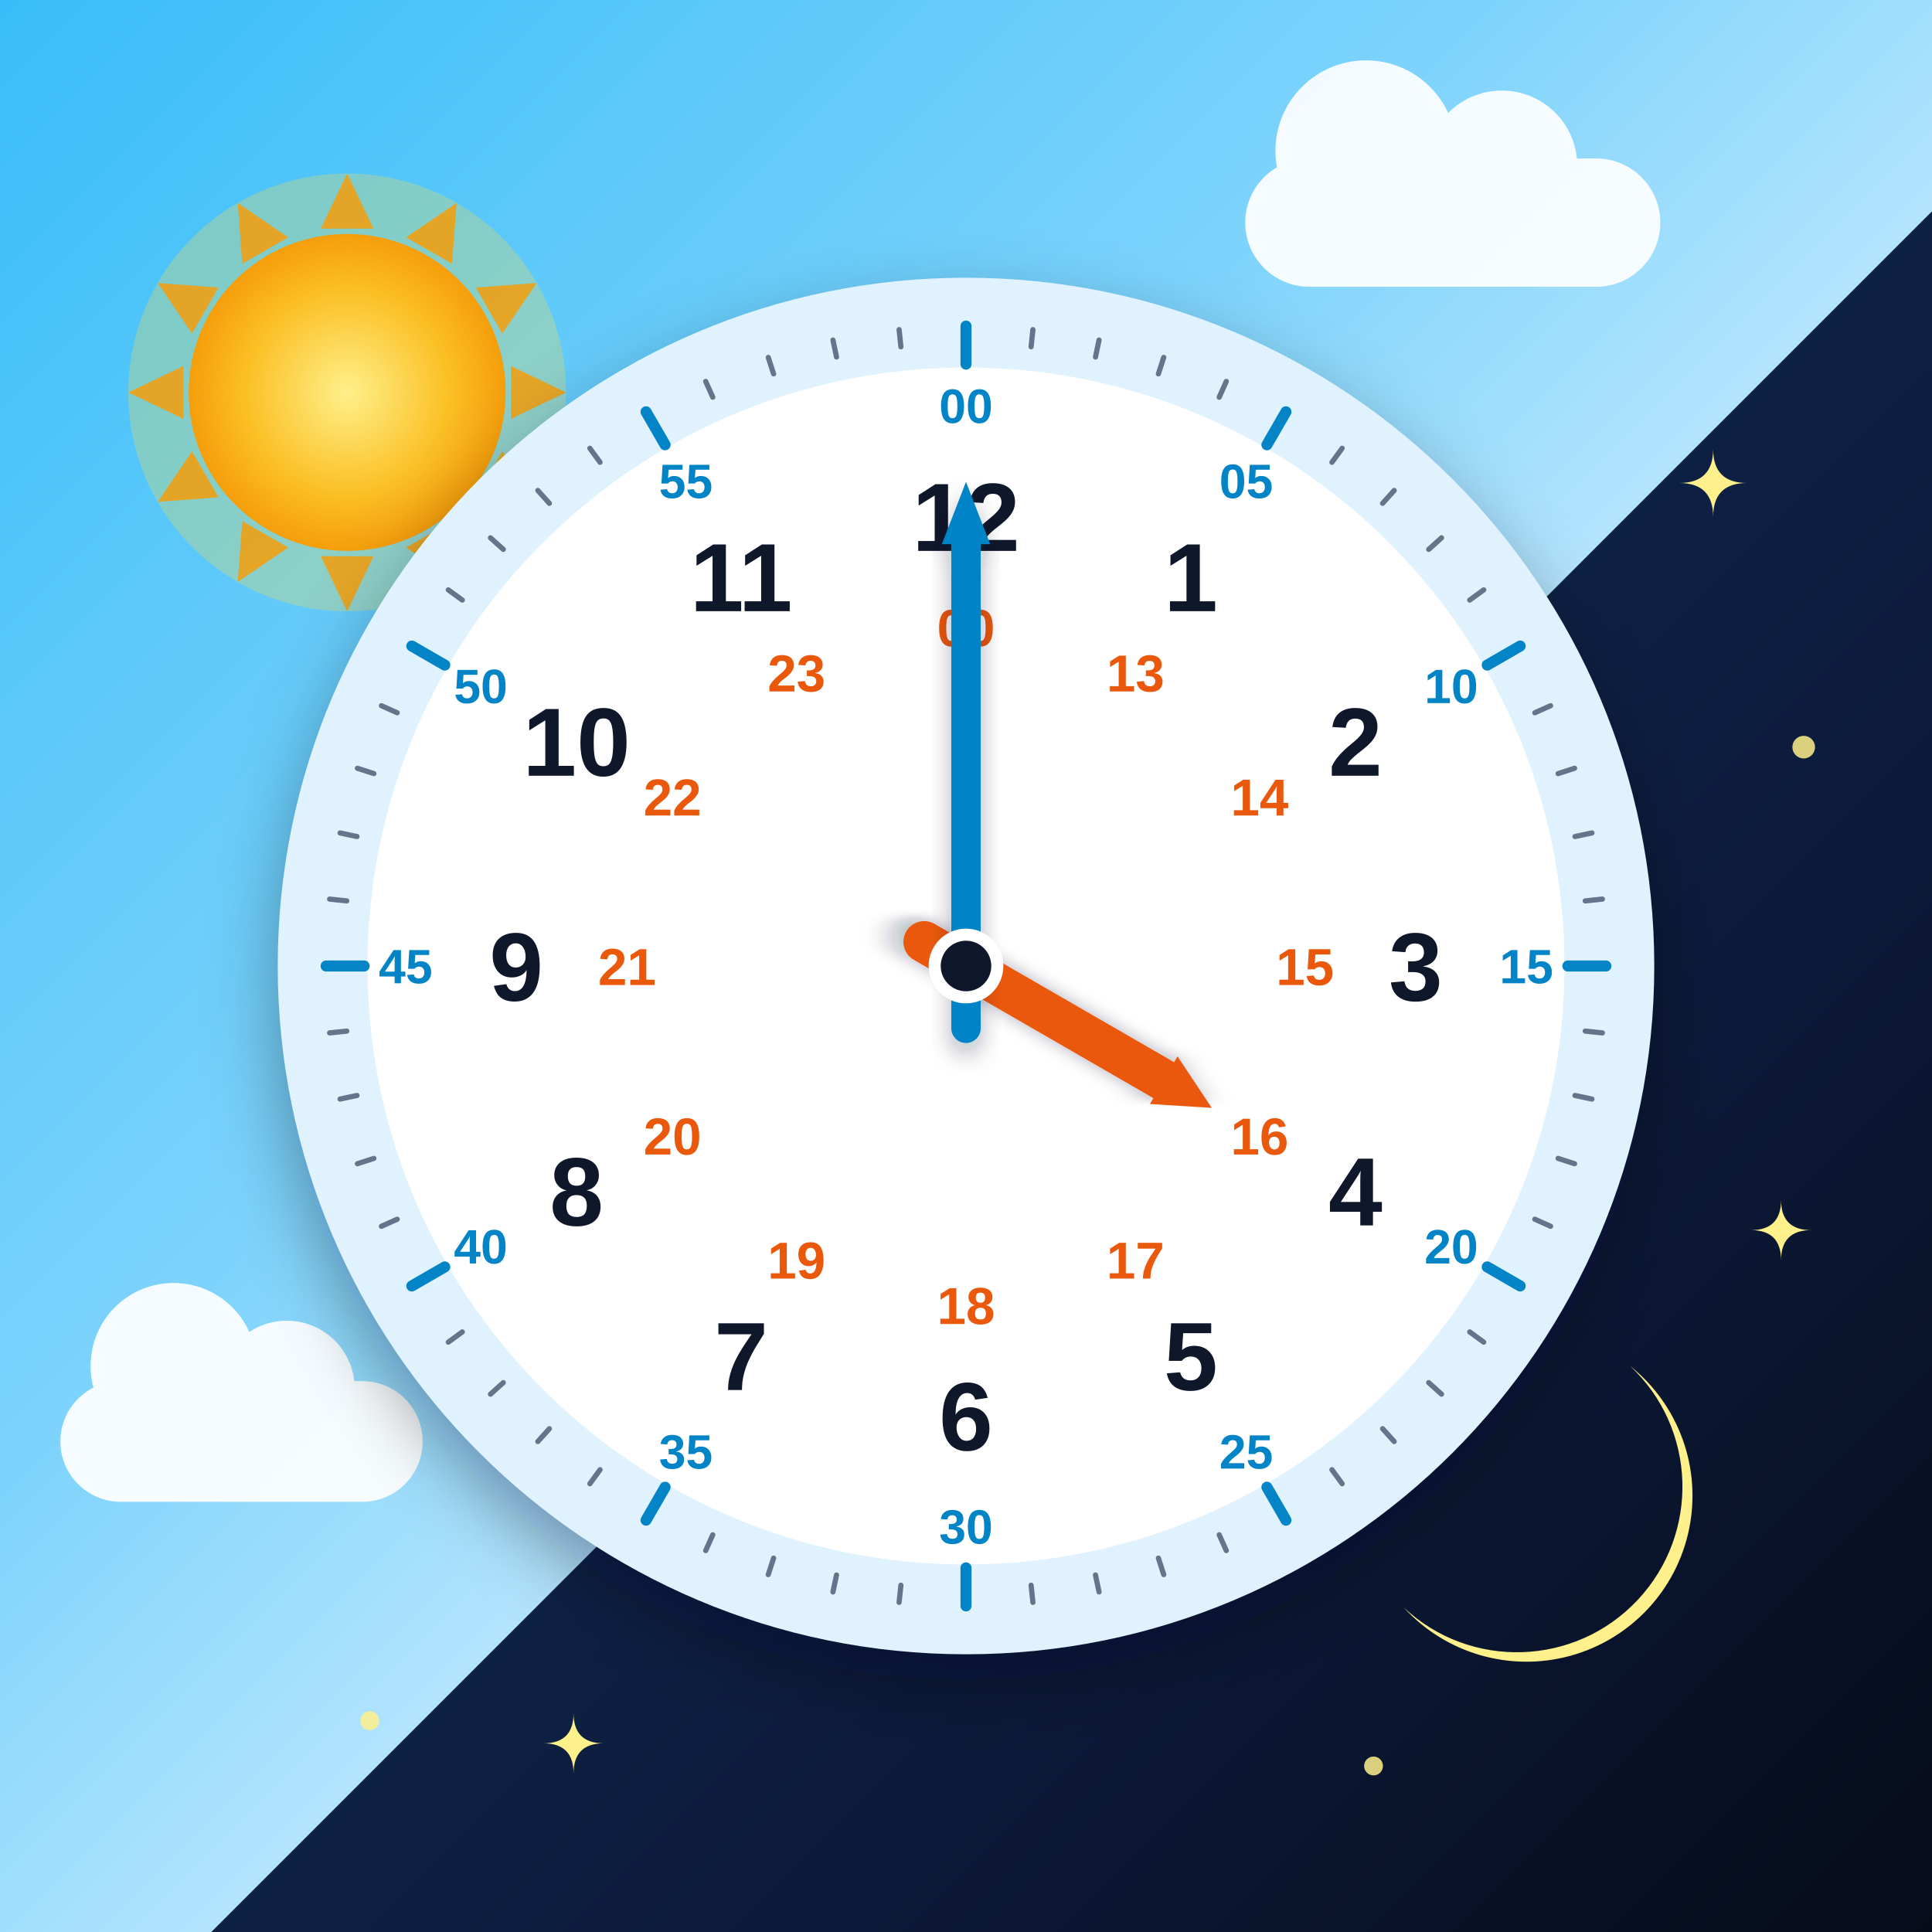
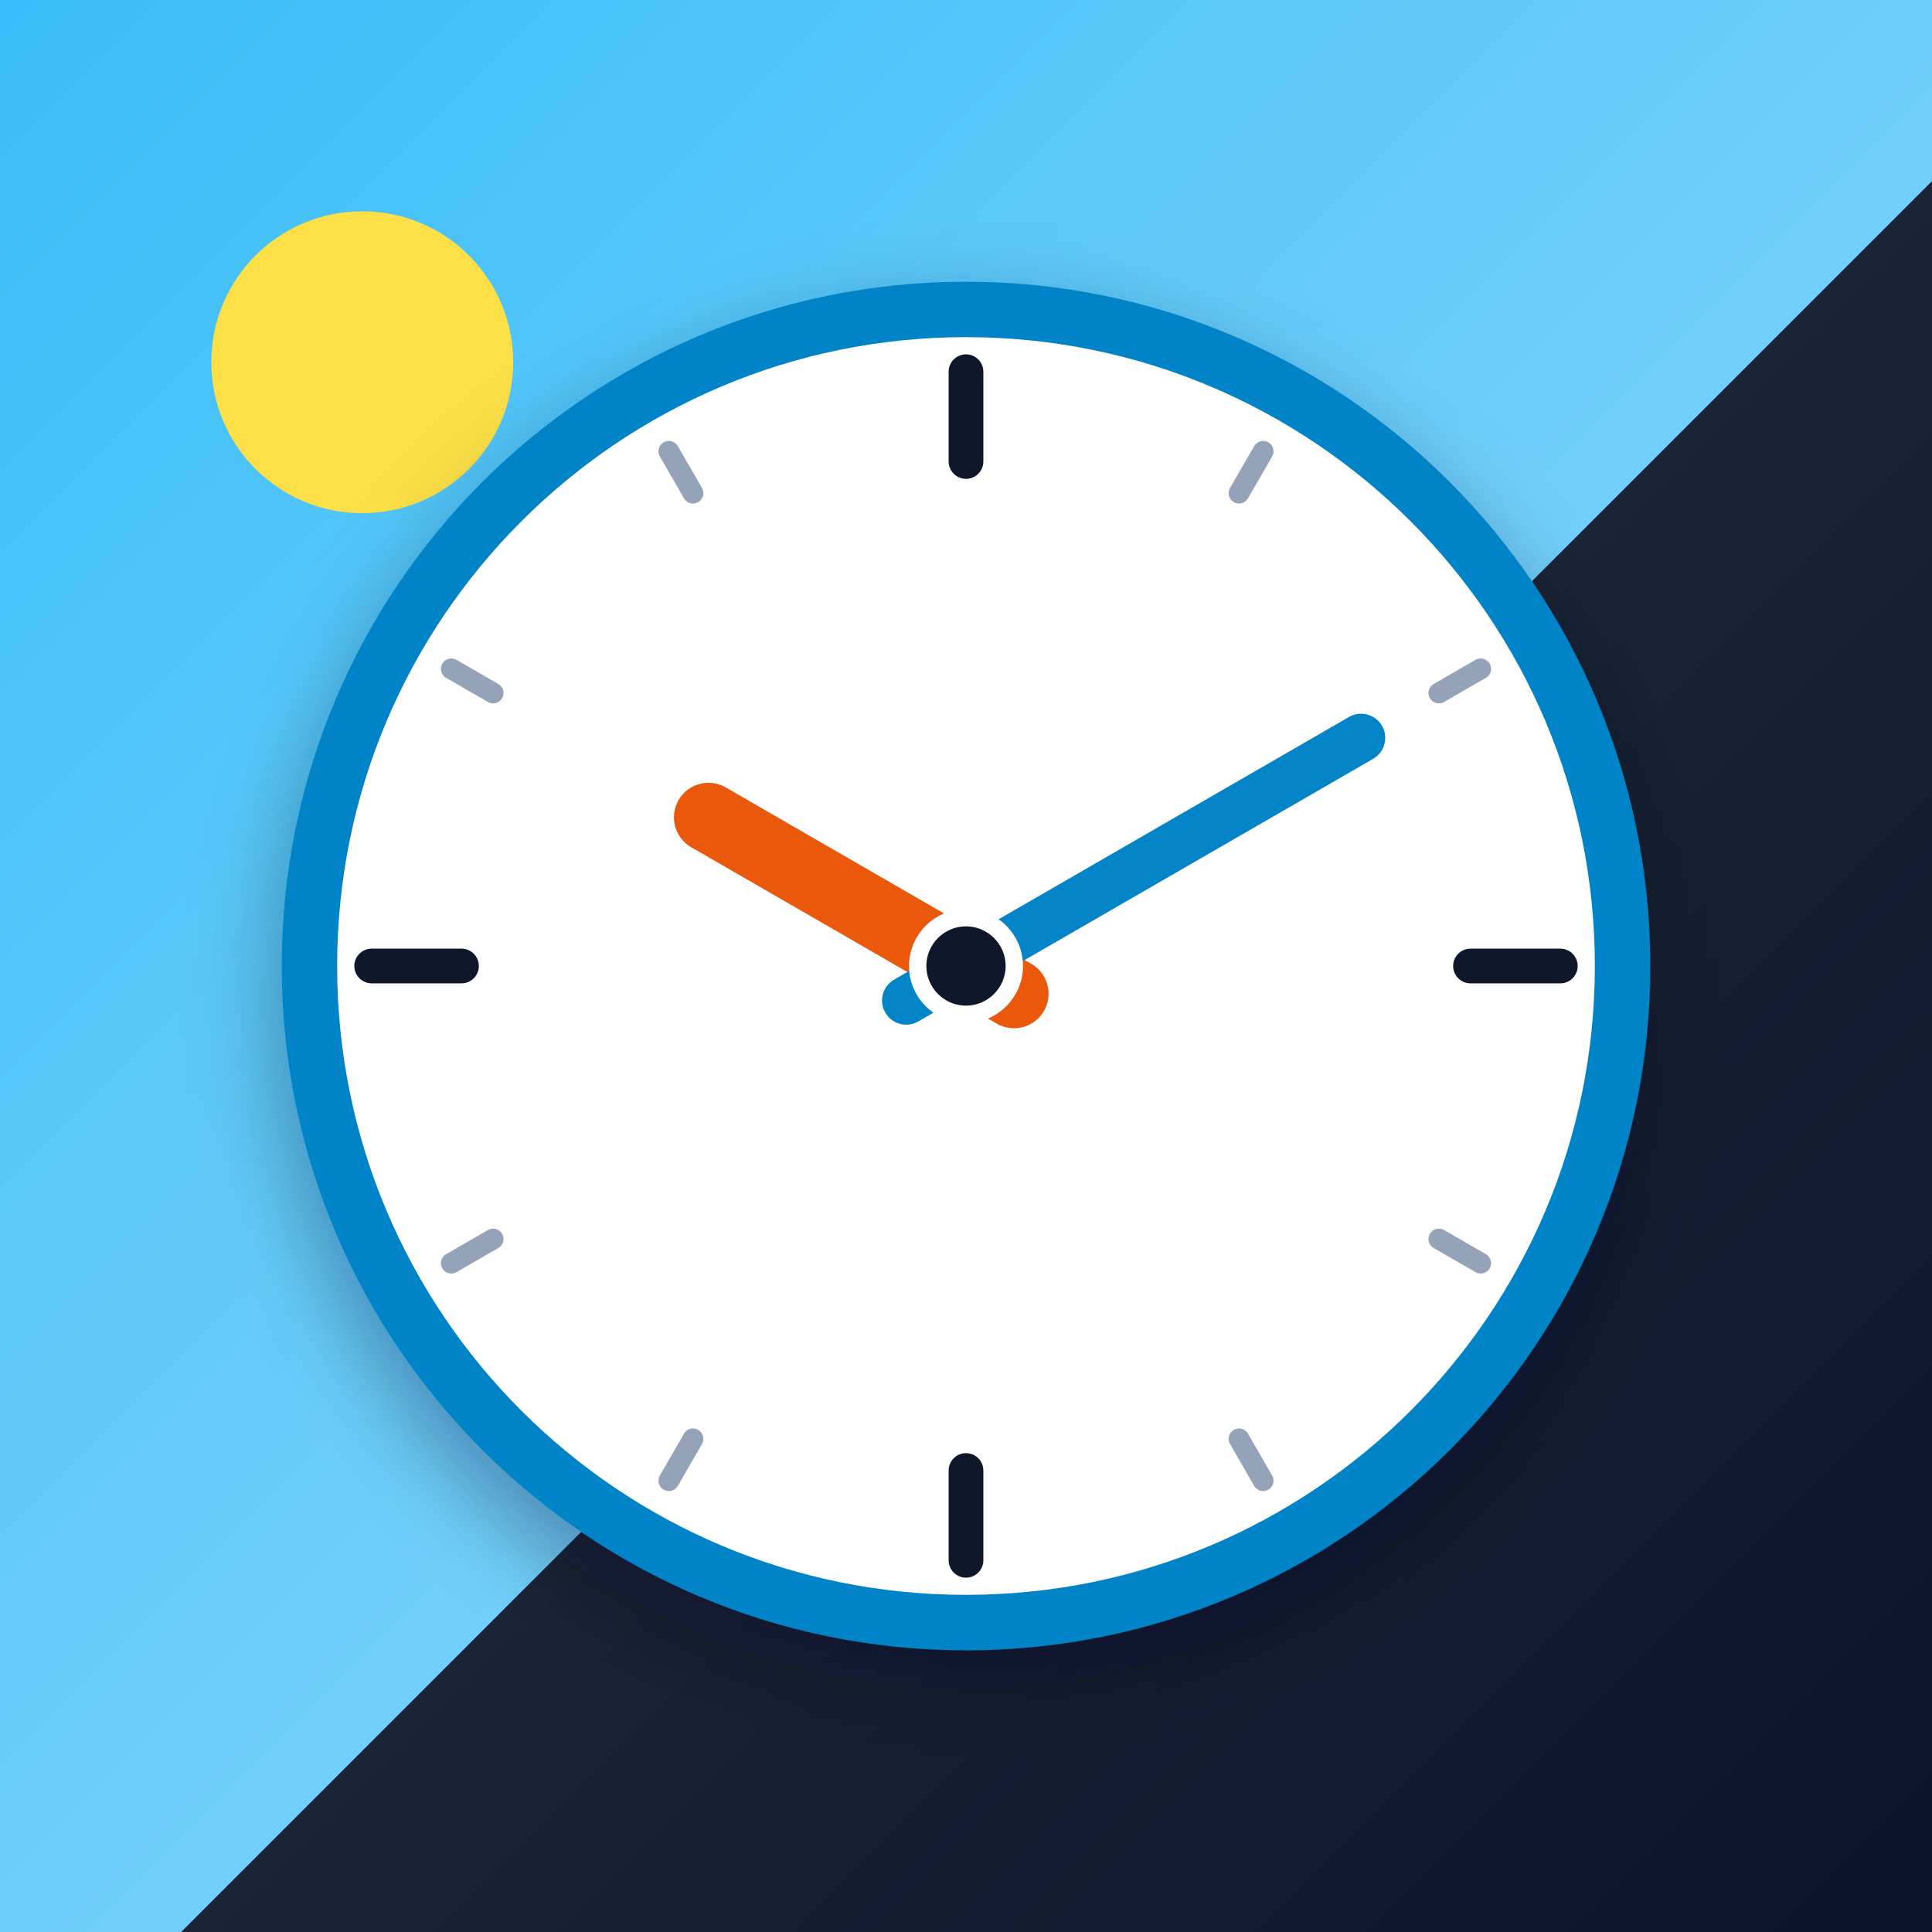
<svg xmlns="http://www.w3.org/2000/svg" viewBox="0 0 512 512" width="512" height="512">
  <defs>
-     <linearGradient id="daySky" x1="0%" y1="0%" x2="70%" y2="70%">
+     <linearGradient id="dayGrad" x1="0%" y1="0%" x2="65%" y2="65%">
      <stop offset="0%" stop-color="#38bdf8" />
-       <stop offset="55%" stop-color="#7dd3fc" />
-       <stop offset="100%" stop-color="#e0f2fe" />
+       <stop offset="100%" stop-color="#7dd3fc" />
    </linearGradient>
-     <linearGradient id="nightSky" x1="30%" y1="30%" x2="100%" y2="100%">
-       <stop offset="0%" stop-color="#0f2952" />
-       <stop offset="55%" stop-color="#0c1938" />
-       <stop offset="100%" stop-color="#060b19" />
+     <linearGradient id="nightGrad" x1="35%" y1="35%" x2="100%" y2="100%">
+       <stop offset="0%" stop-color="#1e293b" />
+       <stop offset="100%" stop-color="#0b132b" />
    </linearGradient>
-     <radialGradient id="sunGrad" cx="50%" cy="50%" r="50%">
-       <stop offset="0%" stop-color="#fef08a" />
-       <stop offset="65%" stop-color="#fbbf24" />
-       <stop offset="100%" stop-color="#f59e0b" />
-     </radialGradient>
-     <linearGradient id="bezelGrad" x1="0%" y1="0%" x2="100%" y2="100%">
-       <stop offset="0%" stop-color="#0284c7" />
-       <stop offset="100%" stop-color="#0369a1" />
-     </linearGradient>
-     <filter id="dropShadow" x="-15%" y="-15%" width="130%" height="130%">
-       <feDropShadow dx="0" dy="8" stdDeviation="10" flood-color="#020617" flood-opacity="0.38" />
-     </filter>
-     <filter id="handShadow" x="-20%" y="-20%" width="140%" height="140%">
-       <feDropShadow dx="0" dy="3" stdDeviation="3" flood-color="#0f172a" flood-opacity="0.32" />
+     <filter id="shadow" x="-15%" y="-15%" width="130%" height="130%">
+       <feDropShadow dx="0" dy="10" stdDeviation="12" flood-color="#020617" flood-opacity="0.35" />
    </filter>
  </defs>
  <g>
-     <rect x="0" y="0" width="512" height="512" fill="url(#daySky)" />
-     <polygon points="512,56 512,512 56,512" fill="url(#nightSky)" />
-     <circle cx="92" cy="104" r="58" fill="#fde047" opacity="0.28" />
-     <polygon points="135.4,97.0 150.0,104.0 135.4,111.0" fill="#f59e0b" opacity="0.85" />
-     <polygon points="133.1,119.6 142.2,133.0 126.1,131.8" fill="#f59e0b" opacity="0.85" />
-     <polygon points="119.8,138.1 121.0,154.2 107.6,145.1" fill="#f59e0b" opacity="0.85" />
-     <polygon points="99.0,147.4 92.0,162.0 85.0,147.4" fill="#f59e0b" opacity="0.85" />
-     <polygon points="76.4,145.1 63.0,154.2 64.2,138.1" fill="#f59e0b" opacity="0.85" />
-     <polygon points="57.9,131.8 41.8,133.0 50.9,119.6" fill="#f59e0b" opacity="0.85" />
-     <polygon points="48.6,111.0 34.0,104.0 48.6,97.0" fill="#f59e0b" opacity="0.85" />
-     <polygon points="50.9,88.4 41.8,75.0 57.9,76.2" fill="#f59e0b" opacity="0.85" />
-     <polygon points="64.2,69.9 63.0,53.8 76.4,62.9" fill="#f59e0b" opacity="0.85" />
-     <polygon points="85.0,60.6 92.0,46.0 99.0,60.6" fill="#f59e0b" opacity="0.85" />
-     <polygon points="107.6,62.9 121.0,53.8 119.8,69.9" fill="#f59e0b" opacity="0.85" />
-     <polygon points="126.1,76.2 142.2,75.0 133.1,88.4" fill="#f59e0b" opacity="0.85" />
-     <circle cx="92" cy="104" r="42" fill="url(#sunGrad)" />
-     <g fill="#ffffff" opacity="0.92">
-       <rect x="330" y="42" width="110" height="34" rx="17" />
-       <circle cx="362" cy="40" r="24" />
-       <circle cx="398" cy="44" r="20" />
-       <rect x="16" y="366" width="96" height="32" rx="16" />
-       <circle cx="46" cy="362" r="22" />
-       <circle cx="76" cy="368" r="18" />
+     <rect x="0" y="0" width="512" height="512" fill="url(#dayGrad)" />
+     <polygon points="512,48 512,512 48,512" fill="url(#nightGrad)" />
+     <circle cx="96" cy="96" r="40" fill="#fde047" />
+     <path d="M 436 378 A 36 36 0 1 1 384 430 A 28 28 0 1 0 436 378 Z" fill="#fef08a" />
+     <circle cx="256" cy="256" r="174" fill="#ffffff" stroke="#0284c7" stroke-width="14.7" filter="url(#shadow)" />
+     <line x1="256" y1="98.5" x2="256" y2="122.3" stroke="#0f172a" stroke-width="9.2" stroke-linecap="round" transform="rotate(0 256 256)" />
+     <line x1="256" y1="98.5" x2="256" y2="111.3" stroke="#94a3b8" stroke-width="5.5" stroke-linecap="round" transform="rotate(30 256 256)" />
+     <line x1="256" y1="98.5" x2="256" y2="111.3" stroke="#94a3b8" stroke-width="5.5" stroke-linecap="round" transform="rotate(60 256 256)" />
+     <line x1="256" y1="98.5" x2="256" y2="122.3" stroke="#0f172a" stroke-width="9.2" stroke-linecap="round" transform="rotate(90 256 256)" />
+     <line x1="256" y1="98.5" x2="256" y2="111.3" stroke="#94a3b8" stroke-width="5.5" stroke-linecap="round" transform="rotate(120 256 256)" />
+     <line x1="256" y1="98.5" x2="256" y2="111.3" stroke="#94a3b8" stroke-width="5.5" stroke-linecap="round" transform="rotate(150 256 256)" />
+     <line x1="256" y1="98.5" x2="256" y2="122.3" stroke="#0f172a" stroke-width="9.2" stroke-linecap="round" transform="rotate(180 256 256)" />
+     <line x1="256" y1="98.5" x2="256" y2="111.3" stroke="#94a3b8" stroke-width="5.5" stroke-linecap="round" transform="rotate(210 256 256)" />
+     <line x1="256" y1="98.5" x2="256" y2="111.3" stroke="#94a3b8" stroke-width="5.5" stroke-linecap="round" transform="rotate(240 256 256)" />
+     <line x1="256" y1="98.5" x2="256" y2="122.3" stroke="#0f172a" stroke-width="9.2" stroke-linecap="round" transform="rotate(270 256 256)" />
+     <line x1="256" y1="98.5" x2="256" y2="111.3" stroke="#94a3b8" stroke-width="5.5" stroke-linecap="round" transform="rotate(300 256 256)" />
+     <line x1="256" y1="98.5" x2="256" y2="111.3" stroke="#94a3b8" stroke-width="5.5" stroke-linecap="round" transform="rotate(330 256 256)" />
+     <g transform="translate(256, 256) rotate(-60)">
+       <line x1="0" y1="14.7" x2="0" y2="-78.8" stroke="#ea580c" stroke-width="18.3" stroke-linecap="round" />
    </g>
-     <path d="M 432 362 A 44 44 0 1 1 372 426 A 35 35 0 1 0 432 362 Z" fill="#fef08a" />
-     <path d="M 454 119 Q 454 128 463 128 Q 454 128 454 137 Q 454 128 445 128 Q 454 128 454 119 Z" fill="#fef08a" />
-     <path d="M 472 318 Q 472 326 480 326 Q 472 326 472 334 Q 472 326 464 326 Q 472 326 472 318 Z" fill="#fef08a" />
-     <path d="M 152 454 Q 152 462 160 462 Q 152 462 152 470 Q 152 462 144 462 Q 152 462 152 454 Z" fill="#fef08a" />
-     <circle cx="478" cy="198" r="3" fill="#fef08a" opacity="0.85" />
-     <circle cx="364" cy="468" r="2.5" fill="#fef08a" opacity="0.85" />
-     <circle cx="98" cy="456" r="2.5" fill="#fef08a" opacity="0.85" />
-     <circle cx="256" cy="256" r="176" fill="#ffffff" stroke="url(#bezelGrad)" stroke-width="11.0" filter="url(#dropShadow)" />
-     <circle cx="256" cy="256" r="170.5" fill="none" stroke="#e0f2fe" stroke-width="23.8" />
-     <line x1="256.00" y1="96.50" x2="256.00" y2="86.42" stroke="#0284c7" stroke-width="2.93" stroke-linecap="round" />
-     <line x1="273.25" y1="91.90" x2="273.73" y2="87.35" stroke="#64748b" stroke-width="1.38" stroke-linecap="round" />
-     <line x1="290.31" y1="94.61" x2="291.26" y2="90.12" stroke="#64748b" stroke-width="1.38" stroke-linecap="round" />
-     <line x1="306.99" y1="99.08" x2="308.40" y2="94.72" stroke="#64748b" stroke-width="1.38" stroke-linecap="round" />
-     <line x1="323.11" y1="105.26" x2="324.98" y2="101.08" stroke="#64748b" stroke-width="1.38" stroke-linecap="round" />
-     <line x1="335.75" y1="117.87" x2="340.79" y2="109.14" stroke="#0284c7" stroke-width="2.93" stroke-linecap="round" />
-     <line x1="352.98" y1="122.51" x2="355.68" y2="118.80" stroke="#64748b" stroke-width="1.38" stroke-linecap="round" />
-     <line x1="366.41" y1="133.38" x2="369.47" y2="129.98" stroke="#64748b" stroke-width="1.38" stroke-linecap="round" />
-     <line x1="378.62" y1="145.59" x2="382.02" y2="142.53" stroke="#64748b" stroke-width="1.38" stroke-linecap="round" />
-     <line x1="389.49" y1="159.02" x2="393.20" y2="156.32" stroke="#64748b" stroke-width="1.38" stroke-linecap="round" />
-     <line x1="394.13" y1="176.25" x2="402.86" y2="171.21" stroke="#0284c7" stroke-width="2.93" stroke-linecap="round" />
-     <line x1="406.74" y1="188.89" x2="410.92" y2="187.02" stroke="#64748b" stroke-width="1.38" stroke-linecap="round" />
-     <line x1="412.92" y1="205.01" x2="417.28" y2="203.60" stroke="#64748b" stroke-width="1.38" stroke-linecap="round" />
-     <line x1="417.39" y1="221.69" x2="421.88" y2="220.74" stroke="#64748b" stroke-width="1.38" stroke-linecap="round" />
-     <line x1="420.10" y1="238.75" x2="424.65" y2="238.27" stroke="#64748b" stroke-width="1.38" stroke-linecap="round" />
-     <line x1="415.50" y1="256.00" x2="425.58" y2="256.00" stroke="#0284c7" stroke-width="2.93" stroke-linecap="round" />
-     <line x1="420.10" y1="273.25" x2="424.65" y2="273.73" stroke="#64748b" stroke-width="1.38" stroke-linecap="round" />
-     <line x1="417.39" y1="290.31" x2="421.88" y2="291.26" stroke="#64748b" stroke-width="1.38" stroke-linecap="round" />
-     <line x1="412.92" y1="306.99" x2="417.28" y2="308.40" stroke="#64748b" stroke-width="1.38" stroke-linecap="round" />
-     <line x1="406.74" y1="323.11" x2="410.92" y2="324.98" stroke="#64748b" stroke-width="1.38" stroke-linecap="round" />
-     <line x1="394.13" y1="335.75" x2="402.86" y2="340.79" stroke="#0284c7" stroke-width="2.93" stroke-linecap="round" />
-     <line x1="389.49" y1="352.98" x2="393.20" y2="355.68" stroke="#64748b" stroke-width="1.38" stroke-linecap="round" />
-     <line x1="378.62" y1="366.41" x2="382.02" y2="369.47" stroke="#64748b" stroke-width="1.38" stroke-linecap="round" />
-     <line x1="366.41" y1="378.62" x2="369.47" y2="382.02" stroke="#64748b" stroke-width="1.38" stroke-linecap="round" />
-     <line x1="352.98" y1="389.49" x2="355.68" y2="393.20" stroke="#64748b" stroke-width="1.38" stroke-linecap="round" />
-     <line x1="335.75" y1="394.13" x2="340.79" y2="402.86" stroke="#0284c7" stroke-width="2.93" stroke-linecap="round" />
-     <line x1="323.11" y1="406.74" x2="324.98" y2="410.92" stroke="#64748b" stroke-width="1.38" stroke-linecap="round" />
-     <line x1="306.99" y1="412.92" x2="308.40" y2="417.28" stroke="#64748b" stroke-width="1.38" stroke-linecap="round" />
-     <line x1="290.31" y1="417.39" x2="291.26" y2="421.88" stroke="#64748b" stroke-width="1.38" stroke-linecap="round" />
-     <line x1="273.25" y1="420.10" x2="273.73" y2="424.65" stroke="#64748b" stroke-width="1.38" stroke-linecap="round" />
-     <line x1="256.00" y1="415.50" x2="256.00" y2="425.58" stroke="#0284c7" stroke-width="2.93" stroke-linecap="round" />
-     <line x1="238.75" y1="420.10" x2="238.27" y2="424.65" stroke="#64748b" stroke-width="1.38" stroke-linecap="round" />
-     <line x1="221.69" y1="417.39" x2="220.74" y2="421.88" stroke="#64748b" stroke-width="1.38" stroke-linecap="round" />
-     <line x1="205.01" y1="412.92" x2="203.60" y2="417.28" stroke="#64748b" stroke-width="1.38" stroke-linecap="round" />
-     <line x1="188.89" y1="406.74" x2="187.02" y2="410.92" stroke="#64748b" stroke-width="1.38" stroke-linecap="round" />
-     <line x1="176.25" y1="394.13" x2="171.21" y2="402.86" stroke="#0284c7" stroke-width="2.93" stroke-linecap="round" />
-     <line x1="159.02" y1="389.49" x2="156.32" y2="393.20" stroke="#64748b" stroke-width="1.38" stroke-linecap="round" />
-     <line x1="145.59" y1="378.62" x2="142.53" y2="382.02" stroke="#64748b" stroke-width="1.38" stroke-linecap="round" />
-     <line x1="133.38" y1="366.41" x2="129.98" y2="369.47" stroke="#64748b" stroke-width="1.38" stroke-linecap="round" />
-     <line x1="122.51" y1="352.98" x2="118.80" y2="355.68" stroke="#64748b" stroke-width="1.38" stroke-linecap="round" />
-     <line x1="117.87" y1="335.75" x2="109.14" y2="340.79" stroke="#0284c7" stroke-width="2.93" stroke-linecap="round" />
-     <line x1="105.26" y1="323.11" x2="101.08" y2="324.98" stroke="#64748b" stroke-width="1.38" stroke-linecap="round" />
-     <line x1="99.08" y1="306.99" x2="94.72" y2="308.40" stroke="#64748b" stroke-width="1.38" stroke-linecap="round" />
-     <line x1="94.61" y1="290.31" x2="90.12" y2="291.26" stroke="#64748b" stroke-width="1.38" stroke-linecap="round" />
-     <line x1="91.90" y1="273.25" x2="87.35" y2="273.73" stroke="#64748b" stroke-width="1.38" stroke-linecap="round" />
-     <line x1="96.50" y1="256.00" x2="86.42" y2="256.00" stroke="#0284c7" stroke-width="2.93" stroke-linecap="round" />
-     <line x1="91.90" y1="238.75" x2="87.35" y2="238.27" stroke="#64748b" stroke-width="1.38" stroke-linecap="round" />
-     <line x1="94.61" y1="221.69" x2="90.12" y2="220.74" stroke="#64748b" stroke-width="1.38" stroke-linecap="round" />
-     <line x1="99.08" y1="205.01" x2="94.72" y2="203.60" stroke="#64748b" stroke-width="1.38" stroke-linecap="round" />
-     <line x1="105.26" y1="188.89" x2="101.08" y2="187.02" stroke="#64748b" stroke-width="1.38" stroke-linecap="round" />
-     <line x1="117.87" y1="176.25" x2="109.14" y2="171.21" stroke="#0284c7" stroke-width="2.93" stroke-linecap="round" />
-     <line x1="122.51" y1="159.02" x2="118.80" y2="156.32" stroke="#64748b" stroke-width="1.38" stroke-linecap="round" />
-     <line x1="133.38" y1="145.59" x2="129.98" y2="142.53" stroke="#64748b" stroke-width="1.38" stroke-linecap="round" />
-     <line x1="145.59" y1="133.38" x2="142.53" y2="129.98" stroke="#64748b" stroke-width="1.38" stroke-linecap="round" />
-     <line x1="159.02" y1="122.51" x2="156.32" y2="118.80" stroke="#64748b" stroke-width="1.38" stroke-linecap="round" />
-     <line x1="176.25" y1="117.87" x2="171.21" y2="109.14" stroke="#0284c7" stroke-width="2.93" stroke-linecap="round" />
-     <line x1="188.89" y1="105.26" x2="187.02" y2="101.08" stroke="#64748b" stroke-width="1.38" stroke-linecap="round" />
-     <line x1="205.01" y1="99.08" x2="203.60" y2="94.72" stroke="#64748b" stroke-width="1.38" stroke-linecap="round" />
-     <line x1="221.69" y1="94.61" x2="220.74" y2="90.12" stroke="#64748b" stroke-width="1.38" stroke-linecap="round" />
-     <line x1="238.75" y1="91.90" x2="238.27" y2="87.35" stroke="#64748b" stroke-width="1.38" stroke-linecap="round" />
-     <text x="256.00" y="112.08" font-family="Fredoka, Arial, sans-serif" font-weight="700" font-size="12.8" fill="#0284c7" text-anchor="middle">00</text>
-     <text x="330.25" y="131.98" font-family="Fredoka, Arial, sans-serif" font-weight="700" font-size="12.8" fill="#0284c7" text-anchor="middle">05</text>
-     <text x="384.60" y="186.33" font-family="Fredoka, Arial, sans-serif" font-weight="700" font-size="12.8" fill="#0284c7" text-anchor="middle">10</text>
-     <text x="404.50" y="260.58" font-family="Fredoka, Arial, sans-serif" font-weight="700" font-size="12.8" fill="#0284c7" text-anchor="middle">15</text>
-     <text x="384.60" y="334.83" font-family="Fredoka, Arial, sans-serif" font-weight="700" font-size="12.8" fill="#0284c7" text-anchor="middle">20</text>
-     <text x="330.25" y="389.19" font-family="Fredoka, Arial, sans-serif" font-weight="700" font-size="12.8" fill="#0284c7" text-anchor="middle">25</text>
-     <text x="256.00" y="409.08" font-family="Fredoka, Arial, sans-serif" font-weight="700" font-size="12.8" fill="#0284c7" text-anchor="middle">30</text>
-     <text x="181.75" y="389.19" font-family="Fredoka, Arial, sans-serif" font-weight="700" font-size="12.8" fill="#0284c7" text-anchor="middle">35</text>
-     <text x="127.40" y="334.83" font-family="Fredoka, Arial, sans-serif" font-weight="700" font-size="12.8" fill="#0284c7" text-anchor="middle">40</text>
-     <text x="107.50" y="260.58" font-family="Fredoka, Arial, sans-serif" font-weight="700" font-size="12.8" fill="#0284c7" text-anchor="middle">45</text>
-     <text x="127.40" y="186.33" font-family="Fredoka, Arial, sans-serif" font-weight="700" font-size="12.8" fill="#0284c7" text-anchor="middle">50</text>
-     <text x="181.75" y="131.98" font-family="Fredoka, Arial, sans-serif" font-weight="700" font-size="12.8" fill="#0284c7" text-anchor="middle">55</text>
-     <text x="315.58" y="161.97" font-family="Fredoka, Arial, sans-serif" font-weight="700" font-size="25.7" fill="#0f172a" text-anchor="middle">1</text>
-     <text x="300.92" y="183.24" font-family="Fredoka, Arial, sans-serif" font-weight="700" font-size="13.8" fill="#ea580c" text-anchor="middle">13</text>
-     <text x="359.20" y="205.58" font-family="Fredoka, Arial, sans-serif" font-weight="700" font-size="25.7" fill="#0f172a" text-anchor="middle">2</text>
-     <text x="333.80" y="216.12" font-family="Fredoka, Arial, sans-serif" font-weight="700" font-size="13.8" fill="#ea580c" text-anchor="middle">14</text>
-     <text x="375.17" y="265.17" font-family="Fredoka, Arial, sans-serif" font-weight="700" font-size="25.7" fill="#0f172a" text-anchor="middle">3</text>
-     <text x="345.83" y="261.04" font-family="Fredoka, Arial, sans-serif" font-weight="700" font-size="13.8" fill="#ea580c" text-anchor="middle">15</text>
-     <text x="359.20" y="324.75" font-family="Fredoka, Arial, sans-serif" font-weight="700" font-size="25.7" fill="#0f172a" text-anchor="middle">4</text>
-     <text x="333.80" y="305.96" font-family="Fredoka, Arial, sans-serif" font-weight="700" font-size="13.8" fill="#ea580c" text-anchor="middle">16</text>
-     <text x="315.58" y="368.37" font-family="Fredoka, Arial, sans-serif" font-weight="700" font-size="25.7" fill="#0f172a" text-anchor="middle">5</text>
-     <text x="300.92" y="338.84" font-family="Fredoka, Arial, sans-serif" font-weight="700" font-size="13.8" fill="#ea580c" text-anchor="middle">17</text>
-     <text x="256.00" y="384.33" font-family="Fredoka, Arial, sans-serif" font-weight="700" font-size="25.7" fill="#0f172a" text-anchor="middle">6</text>
-     <text x="256.00" y="350.88" font-family="Fredoka, Arial, sans-serif" font-weight="700" font-size="13.8" fill="#ea580c" text-anchor="middle">18</text>
-     <text x="196.42" y="368.37" font-family="Fredoka, Arial, sans-serif" font-weight="700" font-size="25.7" fill="#0f172a" text-anchor="middle">7</text>
-     <text x="211.08" y="338.84" font-family="Fredoka, Arial, sans-serif" font-weight="700" font-size="13.8" fill="#ea580c" text-anchor="middle">19</text>
-     <text x="152.80" y="324.75" font-family="Fredoka, Arial, sans-serif" font-weight="700" font-size="25.7" fill="#0f172a" text-anchor="middle">8</text>
-     <text x="178.20" y="305.96" font-family="Fredoka, Arial, sans-serif" font-weight="700" font-size="13.8" fill="#ea580c" text-anchor="middle">20</text>
-     <text x="136.83" y="265.17" font-family="Fredoka, Arial, sans-serif" font-weight="700" font-size="25.7" fill="#0f172a" text-anchor="middle">9</text>
-     <text x="166.17" y="261.04" font-family="Fredoka, Arial, sans-serif" font-weight="700" font-size="13.8" fill="#ea580c" text-anchor="middle">21</text>
-     <text x="152.80" y="205.58" font-family="Fredoka, Arial, sans-serif" font-weight="700" font-size="25.7" fill="#0f172a" text-anchor="middle">10</text>
-     <text x="178.20" y="216.12" font-family="Fredoka, Arial, sans-serif" font-weight="700" font-size="13.8" fill="#ea580c" text-anchor="middle">22</text>
-     <text x="196.42" y="161.97" font-family="Fredoka, Arial, sans-serif" font-weight="700" font-size="25.7" fill="#0f172a" text-anchor="middle">11</text>
-     <text x="211.08" y="183.24" font-family="Fredoka, Arial, sans-serif" font-weight="700" font-size="13.8" fill="#ea580c" text-anchor="middle">23</text>
-     <text x="256.00" y="146.00" font-family="Fredoka, Arial, sans-serif" font-weight="700" font-size="25.7" fill="#0f172a" text-anchor="middle">12</text>
-     <text x="256.00" y="171.21" font-family="Fredoka, Arial, sans-serif" font-weight="700" font-size="13.8" fill="#ea580c" text-anchor="middle">00</text>
-     <g transform="translate(256, 256) rotate(120)" filter="url(#handShadow)">
-       <line x1="0" y1="12.8" x2="0" y2="-62.3" stroke="#ea580c" stroke-width="11.0" stroke-linecap="round" />
-       <polygon points="-7.3,-60.5 0,-75.2 7.3,-60.5" fill="#ea580c" />
+     <g transform="translate(256, 256) rotate(60)">
+       <line x1="0" y1="18.3" x2="0" y2="-120.9" stroke="#0284c7" stroke-width="12.8" stroke-linecap="round" />
    </g>
-     <g transform="translate(256, 256) rotate(0)" filter="url(#handShadow)">
-       <line x1="0" y1="16.5" x2="0" y2="-113.7" stroke="#0284c7" stroke-width="7.8" stroke-linecap="round" />
-       <polygon points="-6.4,-111.8 0,-128.3 6.4,-111.8" fill="#0284c7" />
-     </g>
-     <circle cx="256" cy="256" r="8.3" fill="#0f172a" stroke="#ffffff" stroke-width="3.2" />
+     <circle cx="256" cy="256" r="12.8" fill="#0f172a" stroke="#ffffff" stroke-width="4.6" />
  </g>
</svg>
